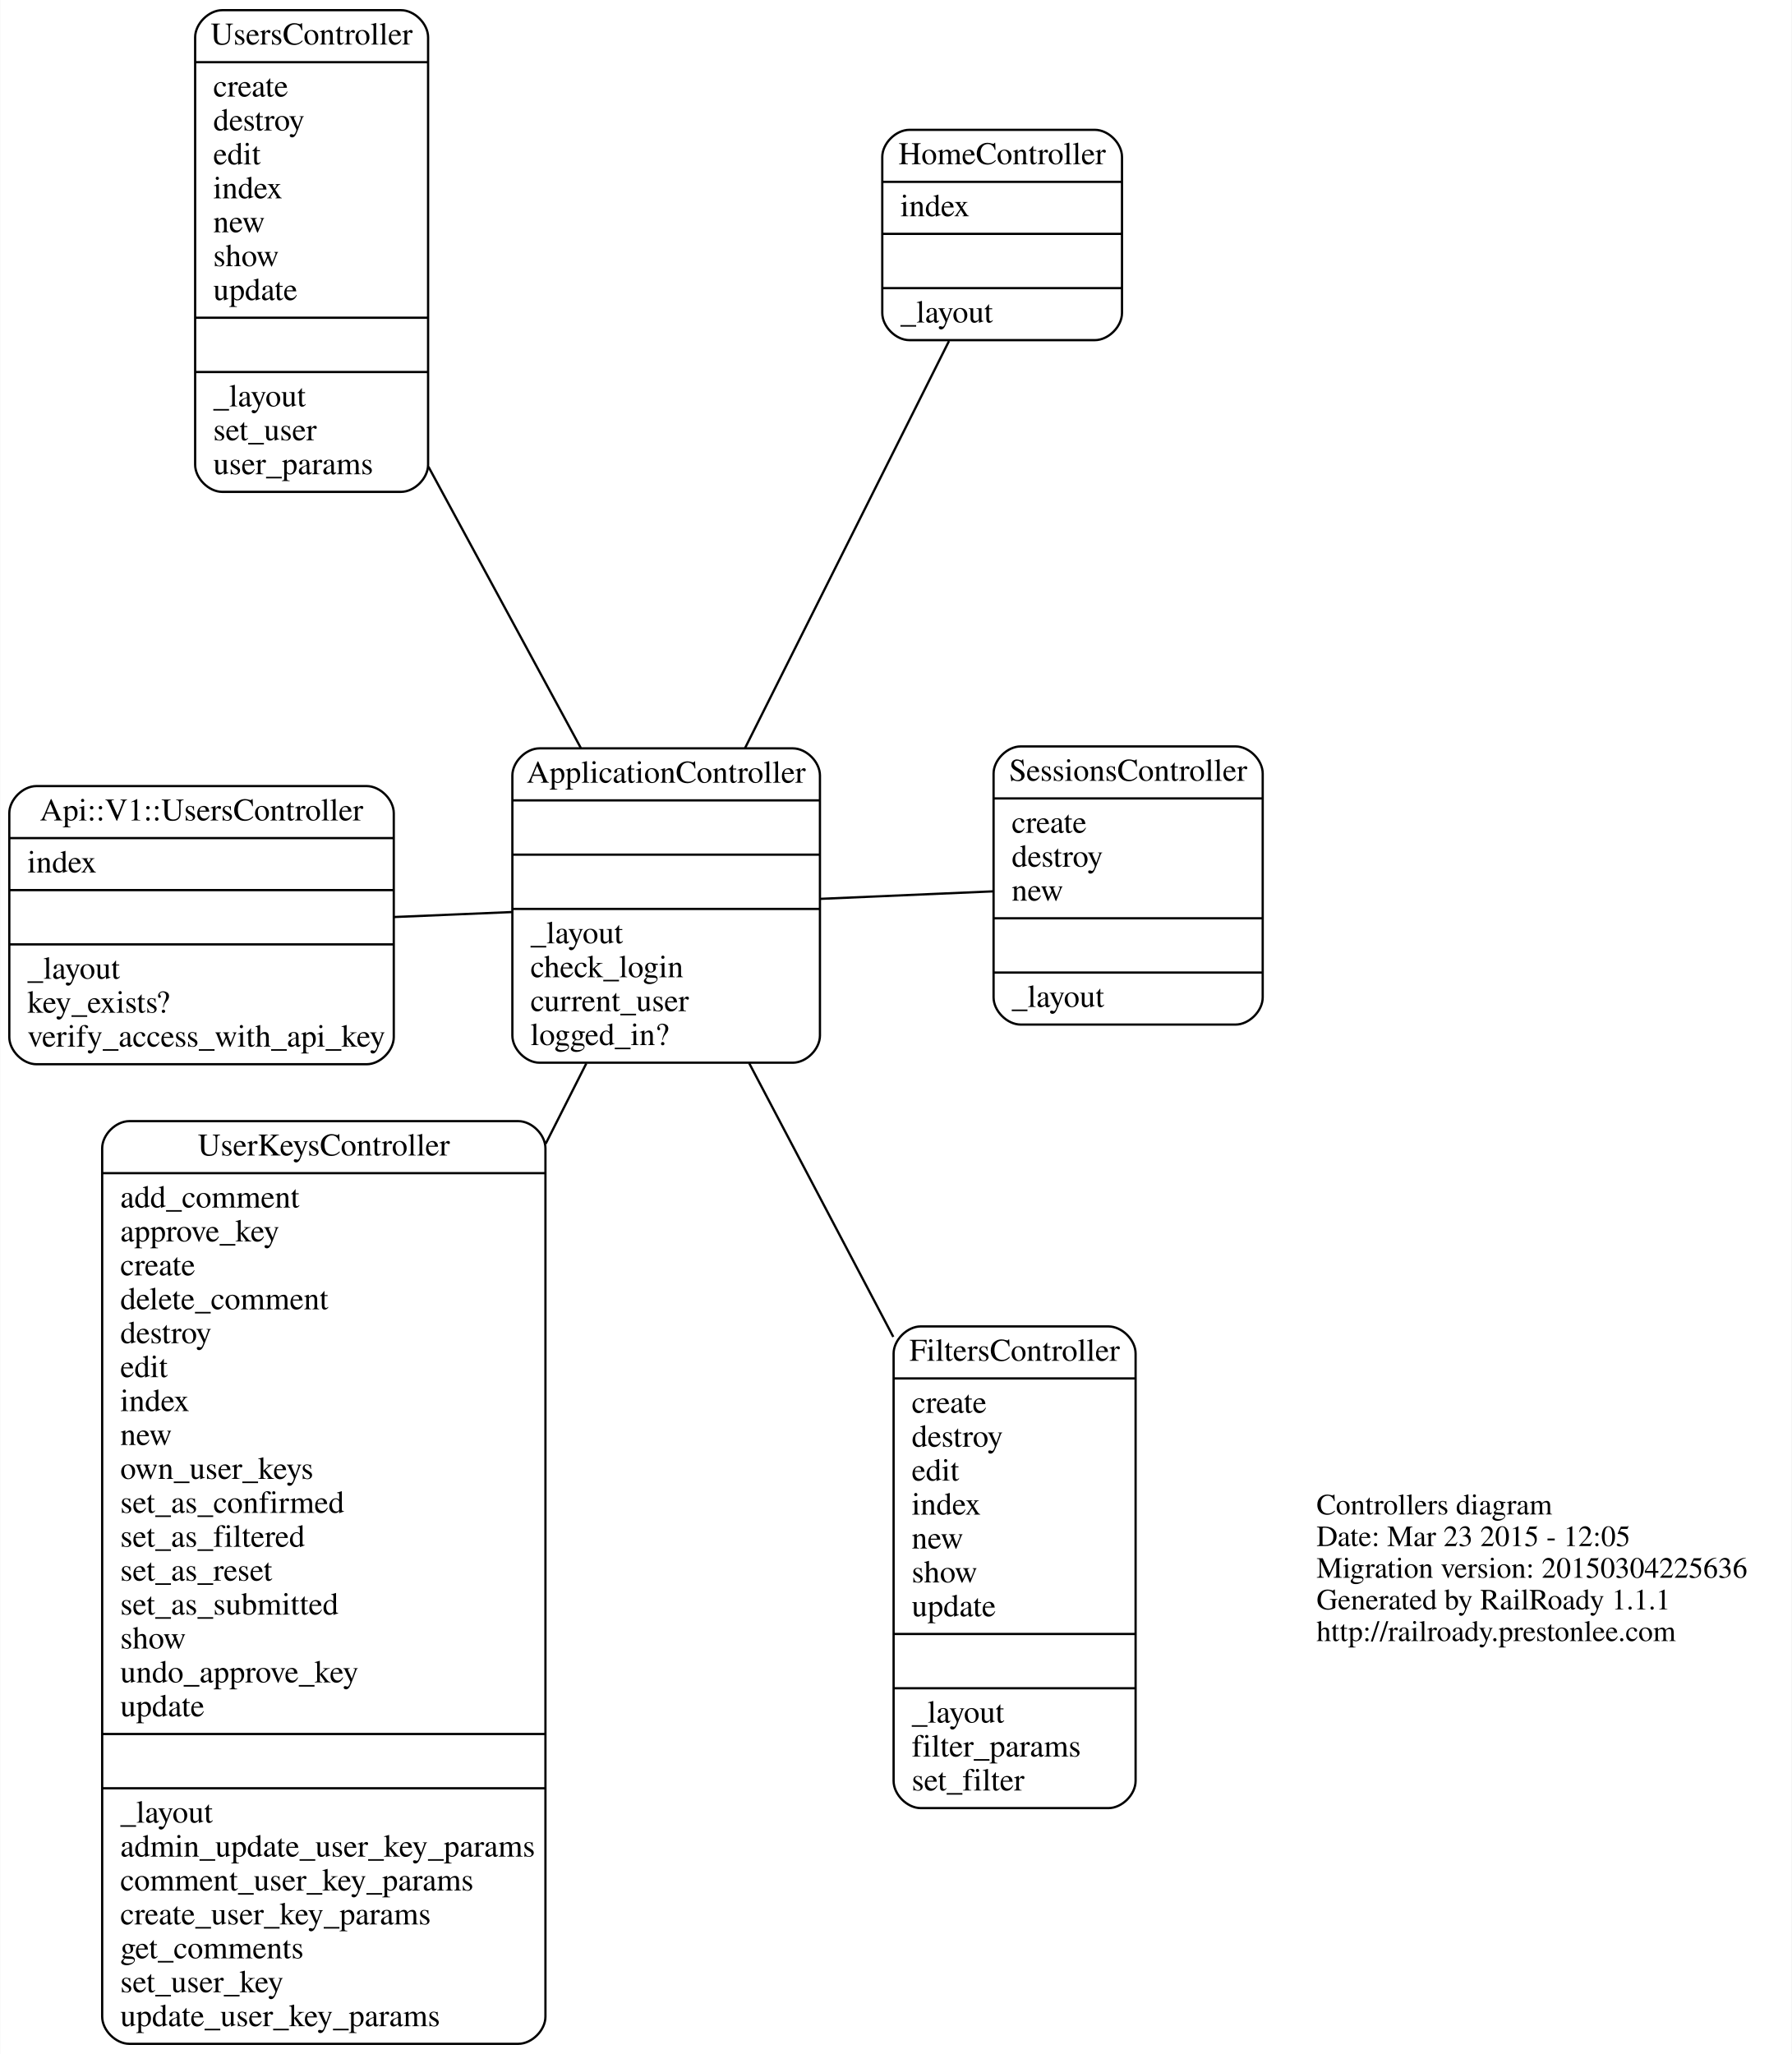
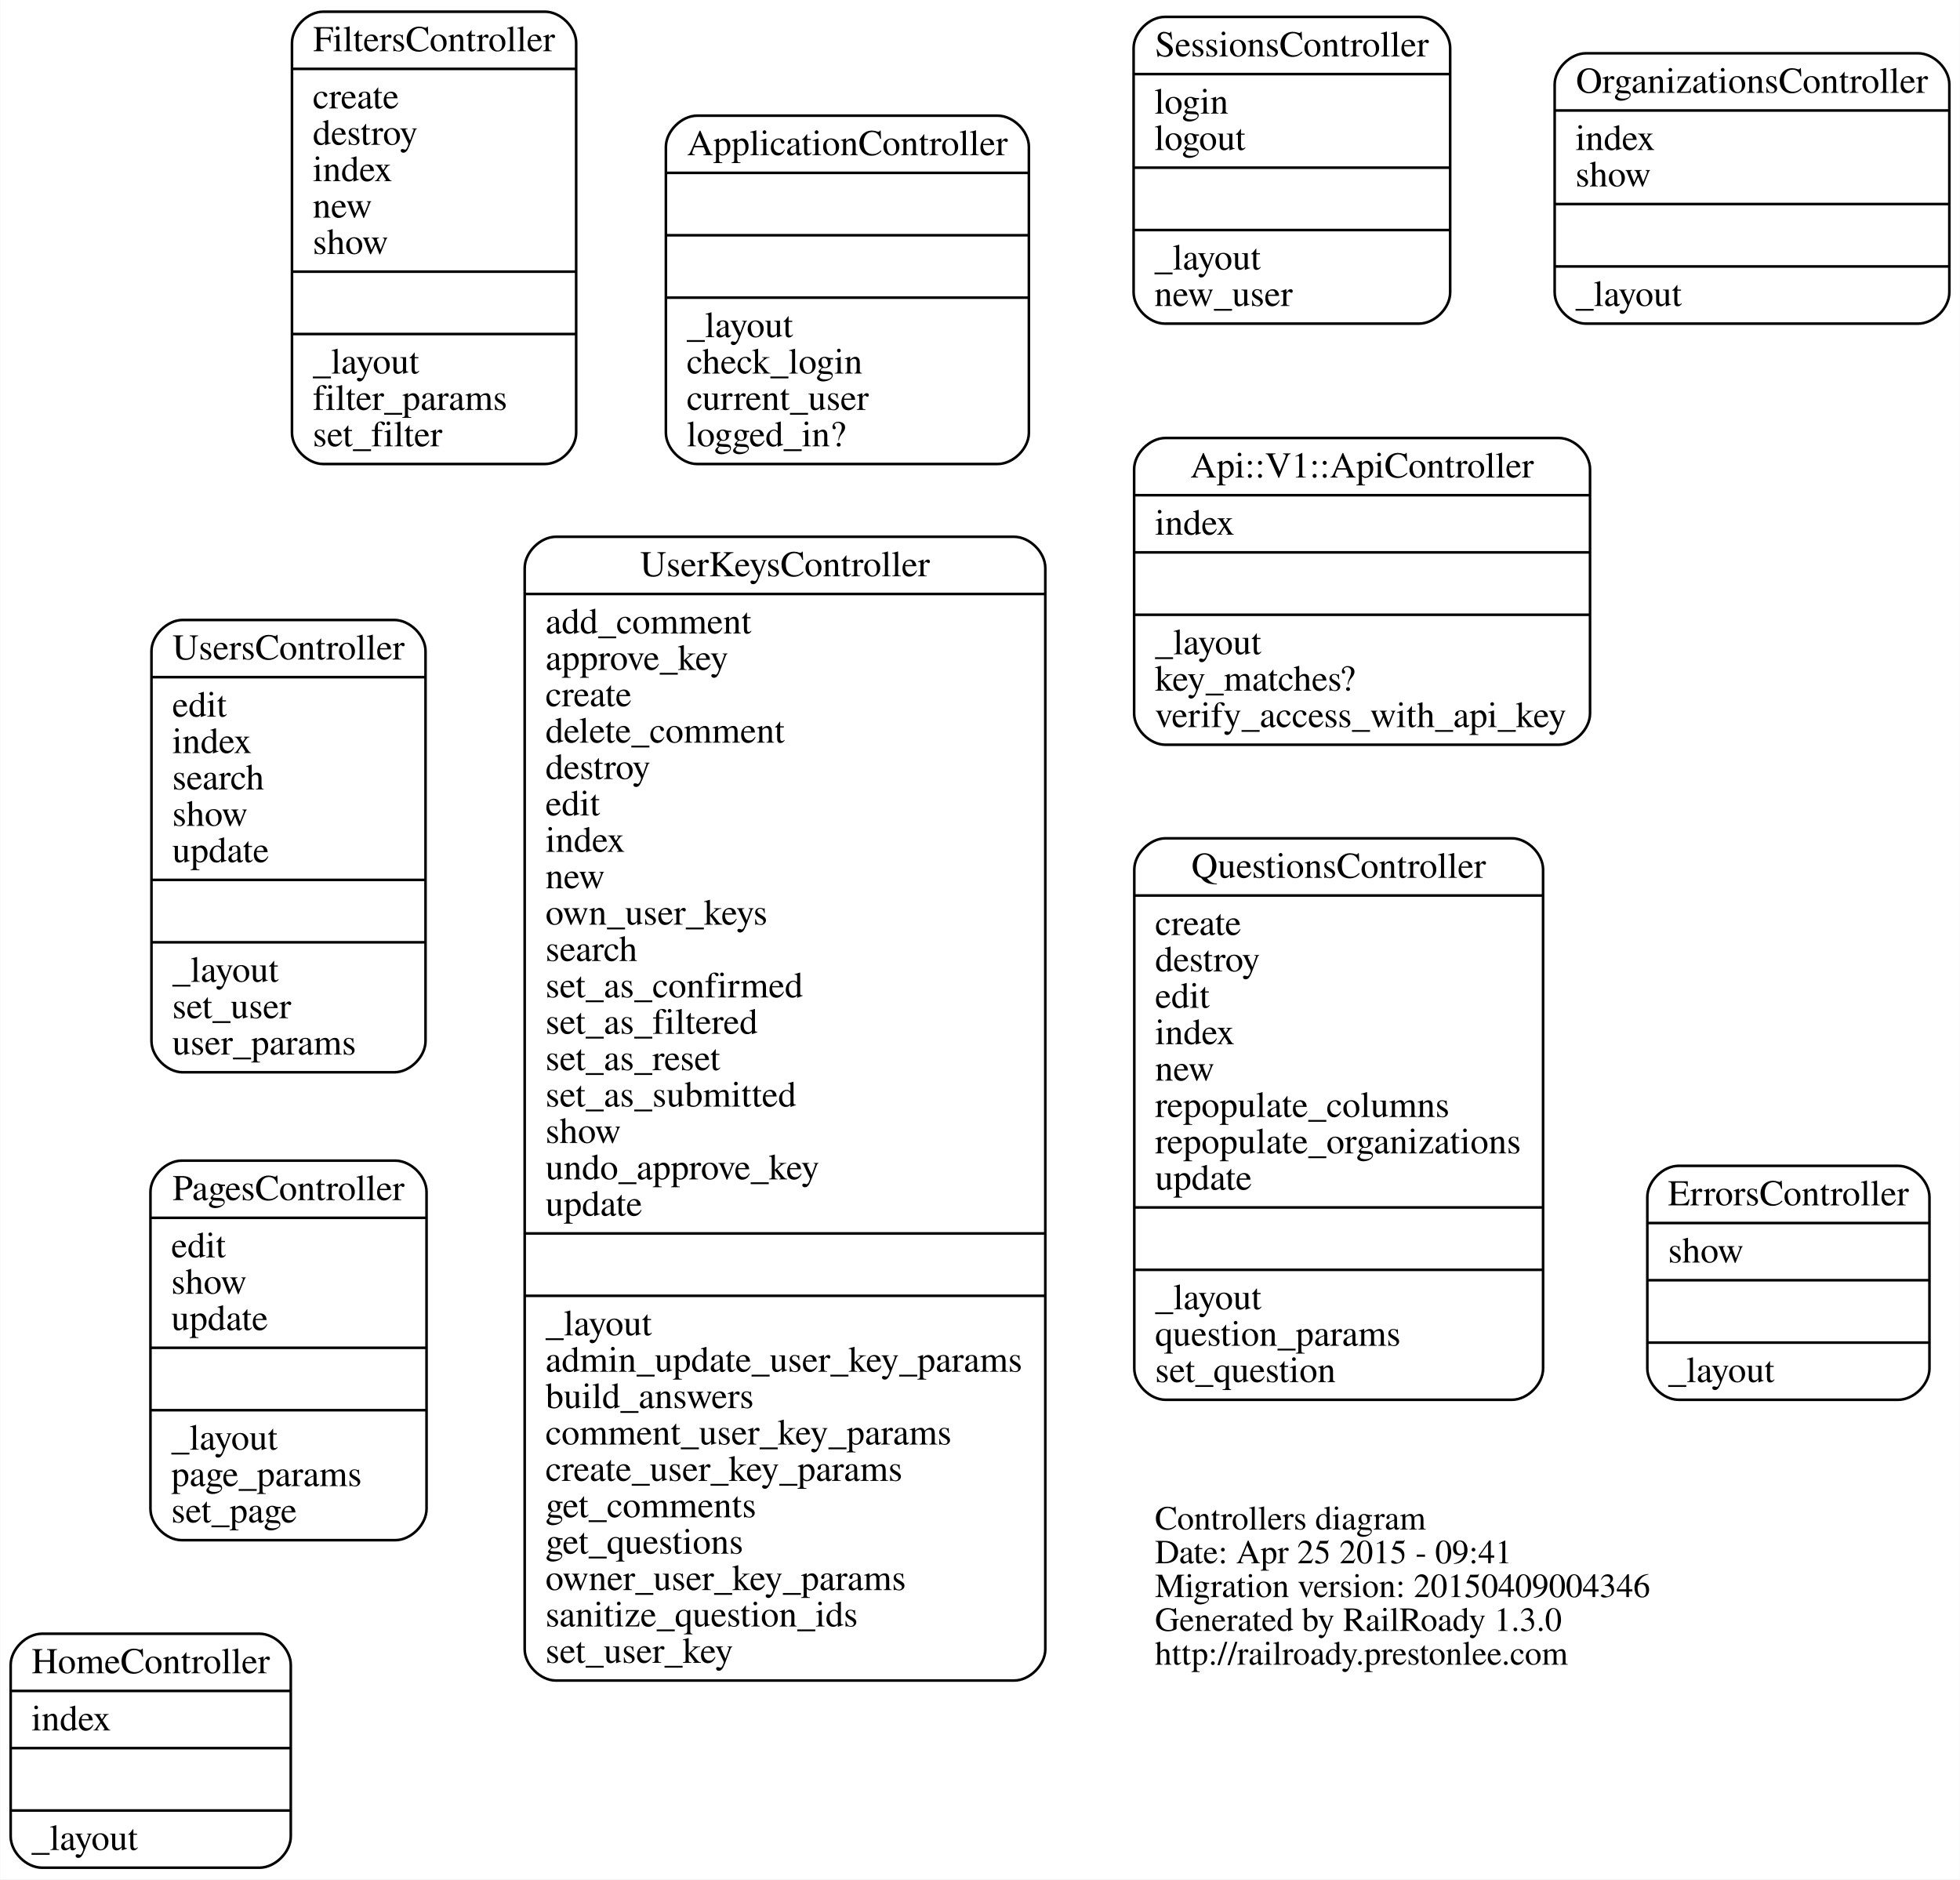
- <svg xmlns="http://www.w3.org/2000/svg" width="792pt" height="908pt" viewBox="0.00 0.00 792.00 908.26">
-   <g id="graph0" class="graph" transform="scale(1 1) rotate(0) translate(4 904.26)">
-     <polygon fill="white" stroke="none" points="-4,4 -4,-904.26 788,-904.26 788,4 -4,4" />
+ <svg xmlns="http://www.w3.org/2000/svg" width="754pt" height="723pt" viewBox="0.00 0.00 753.79 723.00">
+   <g id="graph0" class="graph" transform="scale(1 1) rotate(0) translate(309.879 413.5)">
+     <polygon fill="white" stroke="none" points="-309.879,309.5 -309.879,-413.5 443.915,-413.5 443.915,309.5 -309.879,309.5" />
    <g id="node1" class="node">
-       <text text-anchor="start" x="578" y="-234.6" font-family="Times,serif" font-size="13.00">Controllers diagram</text>
-       <text text-anchor="start" x="578" y="-220.6" font-family="Times,serif" font-size="13.00">Date: Mar 23 2015 - 12:05</text>
-       <text text-anchor="start" x="578" y="-206.6" font-family="Times,serif" font-size="13.00">Migration version: 20150304225636</text>
-       <text text-anchor="start" x="578" y="-192.6" font-family="Times,serif" font-size="13.00">Generated by RailRoady 1.1.1</text>
-       <text text-anchor="start" x="578" y="-178.6" font-family="Times,serif" font-size="13.00">http://railroady.prestonlee.com</text>
+       <text text-anchor="start" x="134.312" y="174.9" font-family="Times,serif" font-size="13.00">Controllers diagram</text>
+       <text text-anchor="start" x="134.312" y="187.9" font-family="Times,serif" font-size="13.00">Date: Apr 25 2015 - 09:41</text>
+       <text text-anchor="start" x="134.312" y="200.9" font-family="Times,serif" font-size="13.00">Migration version: 20150409004346</text>
+       <text text-anchor="start" x="134.312" y="213.9" font-family="Times,serif" font-size="13.00">Generated by RailRoady 1.3.0</text>
+       <text text-anchor="start" x="134.312" y="226.9" font-family="Times,serif" font-size="13.00">http://railroady.prestonlee.com</text>
    </g>
    <g id="node2" class="node">
-       <path fill="none" stroke="black" d="M12,-433.663C12,-433.663 158,-433.663 158,-433.663 164,-433.663 170,-439.663 170,-445.663 170,-445.663 170,-544.663 170,-544.663 170,-550.663 164,-556.663 158,-556.663 158,-556.663 12,-556.663 12,-556.663 6,-556.663 0,-550.663 0,-544.663 0,-544.663 0,-445.663 0,-445.663 0,-439.663 6,-433.663 12,-433.663" />
-       <text text-anchor="middle" x="85" y="-541.463" font-family="Times,serif" font-size="14.00">Api::V1::UsersController</text>
-       <polyline fill="none" stroke="black" points="0,-533.663 170,-533.663 " />
-       <text text-anchor="start" x="8" y="-518.463" font-family="Times,serif" font-size="14.00">index</text>
-       <polyline fill="none" stroke="black" points="0,-510.663 170,-510.663 " />
-       <polyline fill="none" stroke="black" points="0,-486.663 170,-486.663 " />
-       <text text-anchor="start" x="8" y="-471.463" font-family="Times,serif" font-size="14.00">_layout</text>
-       <text text-anchor="start" x="8" y="-456.463" font-family="Times,serif" font-size="14.00">key_exists?</text>
-       <text text-anchor="start" x="8" y="-441.463" font-family="Times,serif" font-size="14.00">verify_access_with_api_key</text>
+       <path fill="none" stroke="black" d="M138.307,-127C138.307,-127 289.693,-127 289.693,-127 295.693,-127 301.693,-133 301.693,-139 301.693,-139 301.693,-233 301.693,-233 301.693,-239 295.693,-245 289.693,-245 289.693,-245 138.307,-245 138.307,-245 132.307,-245 126.307,-239 126.307,-233 126.307,-233 126.307,-139 126.307,-139 126.307,-133 132.307,-127 138.307,-127" />
+       <text text-anchor="middle" x="214" y="-229.8" font-family="Times,serif" font-size="14.00">Api::V1::ApiController</text>
+       <polyline fill="none" stroke="black" points="126.307,-223 301.693,-223 " />
+       <text text-anchor="start" x="134.307" y="-207.8" font-family="Times,serif" font-size="14.00">index</text>
+       <polyline fill="none" stroke="black" points="126.307,-201 301.693,-201 " />
+       <polyline fill="none" stroke="black" points="126.307,-177 301.693,-177 " />
+       <text text-anchor="start" x="134.307" y="-161.8" font-family="Times,serif" font-size="14.00">_layout</text>
+       <text text-anchor="start" x="134.307" y="-147.8" font-family="Times,serif" font-size="14.00">key_matches?</text>
+       <text text-anchor="start" x="134.307" y="-133.8" font-family="Times,serif" font-size="14.00">verify_access_with_api_key</text>
    </g>
    <g id="node3" class="node">
-       <path fill="none" stroke="black" d="M234.44,-434.342C234.44,-434.342 346.44,-434.342 346.44,-434.342 352.44,-434.342 358.44,-440.342 358.44,-446.342 358.44,-446.342 358.44,-561.342 358.44,-561.342 358.44,-567.342 352.44,-573.342 346.44,-573.342 346.44,-573.342 234.44,-573.342 234.44,-573.342 228.44,-573.342 222.44,-567.342 222.44,-561.342 222.44,-561.342 222.44,-446.342 222.44,-446.342 222.44,-440.342 228.44,-434.342 234.44,-434.342" />
-       <text text-anchor="middle" x="290.44" y="-558.142" font-family="Times,serif" font-size="14.00">ApplicationController</text>
-       <polyline fill="none" stroke="black" points="222.44,-550.342 358.44,-550.342 " />
-       <polyline fill="none" stroke="black" points="222.44,-526.342 358.44,-526.342 " />
-       <polyline fill="none" stroke="black" points="222.44,-502.342 358.44,-502.342 " />
-       <text text-anchor="start" x="230.44" y="-487.142" font-family="Times,serif" font-size="14.00">_layout</text>
-       <text text-anchor="start" x="230.44" y="-472.142" font-family="Times,serif" font-size="14.00">check_login</text>
-       <text text-anchor="start" x="230.44" y="-457.142" font-family="Times,serif" font-size="14.00">current_user</text>
-       <text text-anchor="start" x="230.44" y="-442.142" font-family="Times,serif" font-size="14.00">logged_in?</text>
-     </g>
-     <g id="edge1" class="edge">
-       <path fill="none" stroke="black" d="M222.317,-500.964C205.614,-500.259 187.53,-499.495 170.139,-498.76" />
+       <path fill="none" stroke="black" d="M-41.821,-235C-41.821,-235 73.821,-235 73.821,-235 79.821,-235 85.821,-241 85.821,-247 85.821,-247 85.821,-357 85.821,-357 85.821,-363 79.821,-369 73.821,-369 73.821,-369 -41.821,-369 -41.821,-369 -47.821,-369 -53.821,-363 -53.821,-357 -53.821,-357 -53.821,-247 -53.821,-247 -53.821,-241 -47.821,-235 -41.821,-235" />
+       <text text-anchor="middle" x="16" y="-353.8" font-family="Times,serif" font-size="14.00">ApplicationController</text>
+       <polyline fill="none" stroke="black" points="-53.821,-347 85.821,-347 " />
+       <polyline fill="none" stroke="black" points="-53.821,-323 85.821,-323 " />
+       <polyline fill="none" stroke="black" points="-53.821,-299 85.821,-299 " />
+       <text text-anchor="start" x="-45.821" y="-283.8" font-family="Times,serif" font-size="14.00">_layout</text>
+       <text text-anchor="start" x="-45.821" y="-269.8" font-family="Times,serif" font-size="14.00">check_login</text>
+       <text text-anchor="start" x="-45.821" y="-255.8" font-family="Times,serif" font-size="14.00">current_user</text>
+       <text text-anchor="start" x="-45.821" y="-241.8" font-family="Times,serif" font-size="14.00">logged_in?</text>
    </g>
    <g id="node4" class="node">
-       <path fill="none" stroke="black" d="M403.009,-104.731C403.009,-104.731 486.009,-104.731 486.009,-104.731 492.009,-104.731 498.009,-110.731 498.009,-116.731 498.009,-116.731 498.009,-305.731 498.009,-305.731 498.009,-311.731 492.009,-317.731 486.009,-317.731 486.009,-317.731 403.009,-317.731 403.009,-317.731 397.009,-317.731 391.009,-311.731 391.009,-305.731 391.009,-305.731 391.009,-116.731 391.009,-116.731 391.009,-110.731 397.009,-104.731 403.009,-104.731" />
-       <text text-anchor="middle" x="444.509" y="-302.531" font-family="Times,serif" font-size="14.00">FiltersController</text>
-       <polyline fill="none" stroke="black" points="391.009,-294.731 498.009,-294.731 " />
-       <text text-anchor="start" x="399.009" y="-279.531" font-family="Times,serif" font-size="14.00">create</text>
-       <text text-anchor="start" x="399.009" y="-264.531" font-family="Times,serif" font-size="14.00">destroy</text>
-       <text text-anchor="start" x="399.009" y="-249.531" font-family="Times,serif" font-size="14.00">edit</text>
-       <text text-anchor="start" x="399.009" y="-234.531" font-family="Times,serif" font-size="14.00">index</text>
-       <text text-anchor="start" x="399.009" y="-219.531" font-family="Times,serif" font-size="14.00">new</text>
-       <text text-anchor="start" x="399.009" y="-204.531" font-family="Times,serif" font-size="14.00">show</text>
-       <text text-anchor="start" x="399.009" y="-189.531" font-family="Times,serif" font-size="14.00">update</text>
-       <polyline fill="none" stroke="black" points="391.009,-181.731 498.009,-181.731 " />
-       <polyline fill="none" stroke="black" points="391.009,-157.731 498.009,-157.731 " />
-       <text text-anchor="start" x="399.009" y="-142.531" font-family="Times,serif" font-size="14.00">_layout</text>
-       <text text-anchor="start" x="399.009" y="-127.531" font-family="Times,serif" font-size="14.00">filter_params</text>
-       <text text-anchor="start" x="399.009" y="-112.531" font-family="Times,serif" font-size="14.00">set_filter</text>
-     </g>
-     <g id="edge2" class="edge">
-       <path fill="none" stroke="black" d="M327.147,-434.126C346.194,-397.952 369.822,-353.077 390.874,-313.095" />
+       <path fill="none" stroke="black" d="M335.734,125C335.734,125 420.266,125 420.266,125 426.266,125 432.266,119 432.266,113 432.266,113 432.266,47 432.266,47 432.266,41 426.266,35 420.266,35 420.266,35 335.734,35 335.734,35 329.734,35 323.734,41 323.734,47 323.734,47 323.734,113 323.734,113 323.734,119 329.734,125 335.734,125" />
+       <text text-anchor="middle" x="378" y="50.2" font-family="Times,serif" font-size="14.00">ErrorsController</text>
+       <polyline fill="none" stroke="black" points="323.734,57 432.266,57 " />
+       <text text-anchor="start" x="331.734" y="72.2" font-family="Times,serif" font-size="14.00">show</text>
+       <polyline fill="none" stroke="black" points="323.734,79 432.266,79 " />
+       <polyline fill="none" stroke="black" points="323.734,103 432.266,103 " />
+       <text text-anchor="start" x="331.734" y="118.2" font-family="Times,serif" font-size="14.00">_layout</text>
    </g>
    <g id="node5" class="node">
-       <path fill="none" stroke="black" d="M397.998,-753.851C397.998,-753.851 479.998,-753.851 479.998,-753.851 485.998,-753.851 491.998,-759.851 491.998,-765.851 491.998,-765.851 491.998,-834.851 491.998,-834.851 491.998,-840.851 485.998,-846.851 479.998,-846.851 479.998,-846.851 397.998,-846.851 397.998,-846.851 391.998,-846.851 385.998,-840.851 385.998,-834.851 385.998,-834.851 385.998,-765.851 385.998,-765.851 385.998,-759.851 391.998,-753.851 397.998,-753.851" />
-       <text text-anchor="middle" x="438.998" y="-831.651" font-family="Times,serif" font-size="14.00">HomeController</text>
-       <polyline fill="none" stroke="black" points="385.998,-823.851 491.998,-823.851 " />
-       <text text-anchor="start" x="393.998" y="-808.651" font-family="Times,serif" font-size="14.00">index</text>
-       <polyline fill="none" stroke="black" points="385.998,-800.851 491.998,-800.851 " />
-       <polyline fill="none" stroke="black" points="385.998,-776.851 491.998,-776.851 " />
-       <text text-anchor="start" x="393.998" y="-761.651" font-family="Times,serif" font-size="14.00">_layout</text>
-     </g>
-     <g id="edge3" class="edge">
-       <path fill="none" stroke="black" d="M325.27,-573.36C353.057,-628.82 391.219,-704.987 415.497,-753.445" />
+       <path fill="none" stroke="black" d="M-185.662,-235C-185.662,-235 -100.338,-235 -100.338,-235 -94.338,-235 -88.338,-241 -88.338,-247 -88.338,-247 -88.338,-397 -88.338,-397 -88.338,-403 -94.338,-409 -100.338,-409 -100.338,-409 -185.662,-409 -185.662,-409 -191.662,-409 -197.662,-403 -197.662,-397 -197.662,-397 -197.662,-247 -197.662,-247 -197.662,-241 -191.662,-235 -185.662,-235" />
+       <text text-anchor="middle" x="-143" y="-393.8" font-family="Times,serif" font-size="14.00">FiltersController</text>
+       <polyline fill="none" stroke="black" points="-197.662,-387 -88.338,-387 " />
+       <text text-anchor="start" x="-189.662" y="-371.8" font-family="Times,serif" font-size="14.00">create</text>
+       <text text-anchor="start" x="-189.662" y="-357.8" font-family="Times,serif" font-size="14.00">destroy</text>
+       <text text-anchor="start" x="-189.662" y="-343.8" font-family="Times,serif" font-size="14.00">index</text>
+       <text text-anchor="start" x="-189.662" y="-329.8" font-family="Times,serif" font-size="14.00">new</text>
+       <text text-anchor="start" x="-189.662" y="-315.8" font-family="Times,serif" font-size="14.00">show</text>
+       <polyline fill="none" stroke="black" points="-197.662,-309 -88.338,-309 " />
+       <polyline fill="none" stroke="black" points="-197.662,-285 -88.338,-285 " />
+       <text text-anchor="start" x="-189.662" y="-269.8" font-family="Times,serif" font-size="14.00">_layout</text>
+       <text text-anchor="start" x="-189.662" y="-255.8" font-family="Times,serif" font-size="14.00">filter_params</text>
+       <text text-anchor="start" x="-189.662" y="-241.8" font-family="Times,serif" font-size="14.00">set_filter</text>
    </g>
    <g id="node6" class="node">
-       <path fill="none" stroke="black" d="M447.214,-451.203C447.214,-451.203 542.214,-451.203 542.214,-451.203 548.214,-451.203 554.214,-457.203 554.214,-463.203 554.214,-463.203 554.214,-562.203 554.214,-562.203 554.214,-568.203 548.214,-574.203 542.214,-574.203 542.214,-574.203 447.214,-574.203 447.214,-574.203 441.214,-574.203 435.214,-568.203 435.214,-562.203 435.214,-562.203 435.214,-463.203 435.214,-463.203 435.214,-457.203 441.214,-451.203 447.214,-451.203" />
-       <text text-anchor="middle" x="494.714" y="-559.003" font-family="Times,serif" font-size="14.00">SessionsController</text>
-       <polyline fill="none" stroke="black" points="435.214,-551.203 554.214,-551.203 " />
-       <text text-anchor="start" x="443.214" y="-536.003" font-family="Times,serif" font-size="14.00">create</text>
-       <text text-anchor="start" x="443.214" y="-521.003" font-family="Times,serif" font-size="14.00">destroy</text>
-       <text text-anchor="start" x="443.214" y="-506.003" font-family="Times,serif" font-size="14.00">new</text>
-       <polyline fill="none" stroke="black" points="435.214,-498.203 554.214,-498.203 " />
-       <polyline fill="none" stroke="black" points="435.214,-474.203 554.214,-474.203 " />
-       <text text-anchor="start" x="443.214" y="-459.003" font-family="Times,serif" font-size="14.00">_layout</text>
-     </g>
-     <g id="edge4" class="edge">
-       <path fill="none" stroke="black" d="M358.46,-506.793C383.297,-507.87 411.176,-509.08 435.214,-510.122" />
+       <path fill="none" stroke="black" d="M-293.879,305C-293.879,305 -210.121,305 -210.121,305 -204.121,305 -198.121,299 -198.121,293 -198.121,293 -198.121,227 -198.121,227 -198.121,221 -204.121,215 -210.121,215 -210.121,215 -293.879,215 -293.879,215 -299.879,215 -305.879,221 -305.879,227 -305.879,227 -305.879,293 -305.879,293 -305.879,299 -299.879,305 -293.879,305" />
+       <text text-anchor="middle" x="-252" y="230.2" font-family="Times,serif" font-size="14.00">HomeController</text>
+       <polyline fill="none" stroke="black" points="-305.879,237 -198.121,237 " />
+       <text text-anchor="start" x="-297.879" y="252.2" font-family="Times,serif" font-size="14.00">index</text>
+       <polyline fill="none" stroke="black" points="-305.879,259 -198.121,259 " />
+       <polyline fill="none" stroke="black" points="-305.879,283 -198.121,283 " />
+       <text text-anchor="start" x="-297.879" y="298.2" font-family="Times,serif" font-size="14.00">_layout</text>
    </g>
    <g id="node7" class="node">
-       <path fill="none" stroke="black" d="M94.174,-686.76C94.174,-686.76 173.174,-686.76 173.174,-686.76 179.174,-686.76 185.174,-692.76 185.174,-698.76 185.174,-698.76 185.174,-887.76 185.174,-887.76 185.174,-893.76 179.174,-899.76 173.174,-899.76 173.174,-899.76 94.174,-899.76 94.174,-899.76 88.174,-899.76 82.174,-893.76 82.174,-887.76 82.174,-887.76 82.174,-698.76 82.174,-698.76 82.174,-692.76 88.174,-686.76 94.174,-686.76" />
-       <text text-anchor="middle" x="133.674" y="-884.56" font-family="Times,serif" font-size="14.00">UsersController</text>
-       <polyline fill="none" stroke="black" points="82.174,-876.76 185.174,-876.76 " />
-       <text text-anchor="start" x="90.174" y="-861.56" font-family="Times,serif" font-size="14.00">create</text>
-       <text text-anchor="start" x="90.174" y="-846.56" font-family="Times,serif" font-size="14.00">destroy</text>
-       <text text-anchor="start" x="90.174" y="-831.56" font-family="Times,serif" font-size="14.00">edit</text>
-       <text text-anchor="start" x="90.174" y="-816.56" font-family="Times,serif" font-size="14.00">index</text>
-       <text text-anchor="start" x="90.174" y="-801.56" font-family="Times,serif" font-size="14.00">new</text>
-       <text text-anchor="start" x="90.174" y="-786.56" font-family="Times,serif" font-size="14.00">show</text>
-       <text text-anchor="start" x="90.174" y="-771.56" font-family="Times,serif" font-size="14.00">update</text>
-       <polyline fill="none" stroke="black" points="82.174,-763.76 185.174,-763.76 " />
-       <polyline fill="none" stroke="black" points="82.174,-739.76 185.174,-739.76 " />
-       <text text-anchor="start" x="90.174" y="-724.56" font-family="Times,serif" font-size="14.00">_layout</text>
-       <text text-anchor="start" x="90.174" y="-709.56" font-family="Times,serif" font-size="14.00">set_user</text>
-       <text text-anchor="start" x="90.174" y="-694.56" font-family="Times,serif" font-size="14.00">user_params</text>
-     </g>
-     <g id="edge5" class="edge">
-       <path fill="none" stroke="black" d="M252.691,-573.533C232.487,-610.833 207.305,-657.324 185.314,-697.923" />
+       <path fill="none" stroke="black" d="M300.085,-289C300.085,-289 427.915,-289 427.915,-289 433.915,-289 439.915,-295 439.915,-301 439.915,-301 439.915,-381 439.915,-381 439.915,-387 433.915,-393 427.915,-393 427.915,-393 300.085,-393 300.085,-393 294.085,-393 288.085,-387 288.085,-381 288.085,-381 288.085,-301 288.085,-301 288.085,-295 294.085,-289 300.085,-289" />
+       <text text-anchor="middle" x="364" y="-377.8" font-family="Times,serif" font-size="14.00">OrganizationsController</text>
+       <polyline fill="none" stroke="black" points="288.085,-371 439.915,-371 " />
+       <text text-anchor="start" x="296.085" y="-355.8" font-family="Times,serif" font-size="14.00">index</text>
+       <text text-anchor="start" x="296.085" y="-341.8" font-family="Times,serif" font-size="14.00">show</text>
+       <polyline fill="none" stroke="black" points="288.085,-335 439.915,-335 " />
+       <polyline fill="none" stroke="black" points="288.085,-311 439.915,-311 " />
+       <text text-anchor="start" x="296.085" y="-295.8" font-family="Times,serif" font-size="14.00">_layout</text>
    </g>
    <g id="node8" class="node">
-       <path fill="none" stroke="black" d="M53.065,-0.5C53.065,-0.5 225.064,-0.5 225.064,-0.5 231.064,-0.5 237.064,-6.5 237.064,-12.5 237.064,-12.5 237.064,-396.5 237.064,-396.5 237.064,-402.5 231.064,-408.5 225.064,-408.5 225.064,-408.5 53.065,-408.5 53.065,-408.5 47.065,-408.5 41.065,-402.5 41.065,-396.5 41.065,-396.5 41.065,-12.5 41.065,-12.5 41.065,-6.5 47.065,-0.5 53.065,-0.5" />
-       <text text-anchor="middle" x="139.064" y="-393.3" font-family="Times,serif" font-size="14.00">UserKeysController</text>
-       <polyline fill="none" stroke="black" points="41.065,-385.5 237.064,-385.5 " />
-       <text text-anchor="start" x="49.065" y="-370.3" font-family="Times,serif" font-size="14.00">add_comment</text>
-       <text text-anchor="start" x="49.065" y="-355.3" font-family="Times,serif" font-size="14.00">approve_key</text>
-       <text text-anchor="start" x="49.065" y="-340.3" font-family="Times,serif" font-size="14.00">create</text>
-       <text text-anchor="start" x="49.065" y="-325.3" font-family="Times,serif" font-size="14.00">delete_comment</text>
-       <text text-anchor="start" x="49.065" y="-310.3" font-family="Times,serif" font-size="14.00">destroy</text>
-       <text text-anchor="start" x="49.065" y="-295.3" font-family="Times,serif" font-size="14.00">edit</text>
-       <text text-anchor="start" x="49.065" y="-280.3" font-family="Times,serif" font-size="14.00">index</text>
-       <text text-anchor="start" x="49.065" y="-265.3" font-family="Times,serif" font-size="14.00">new</text>
-       <text text-anchor="start" x="49.065" y="-250.3" font-family="Times,serif" font-size="14.00">own_user_keys</text>
-       <text text-anchor="start" x="49.065" y="-235.3" font-family="Times,serif" font-size="14.00">set_as_confirmed</text>
-       <text text-anchor="start" x="49.065" y="-220.3" font-family="Times,serif" font-size="14.00">set_as_filtered</text>
-       <text text-anchor="start" x="49.065" y="-205.3" font-family="Times,serif" font-size="14.00">set_as_reset</text>
-       <text text-anchor="start" x="49.065" y="-190.3" font-family="Times,serif" font-size="14.00">set_as_submitted</text>
-       <text text-anchor="start" x="49.065" y="-175.3" font-family="Times,serif" font-size="14.00">show</text>
-       <text text-anchor="start" x="49.065" y="-160.3" font-family="Times,serif" font-size="14.00">undo_approve_key</text>
-       <text text-anchor="start" x="49.065" y="-145.3" font-family="Times,serif" font-size="14.00">update</text>
-       <polyline fill="none" stroke="black" points="41.065,-137.5 237.064,-137.5 " />
-       <polyline fill="none" stroke="black" points="41.065,-113.5 237.064,-113.5 " />
-       <text text-anchor="start" x="49.065" y="-98.3" font-family="Times,serif" font-size="14.00">_layout</text>
-       <text text-anchor="start" x="49.065" y="-83.3" font-family="Times,serif" font-size="14.00">admin_update_user_key_params</text>
-       <text text-anchor="start" x="49.065" y="-68.3" font-family="Times,serif" font-size="14.00">comment_user_key_params</text>
-       <text text-anchor="start" x="49.065" y="-53.3" font-family="Times,serif" font-size="14.00">create_user_key_params</text>
-       <text text-anchor="start" x="49.065" y="-38.3" font-family="Times,serif" font-size="14.00">get_comments</text>
-       <text text-anchor="start" x="49.065" y="-23.3" font-family="Times,serif" font-size="14.00">set_user_key</text>
-       <text text-anchor="start" x="49.065" y="-8.3" font-family="Times,serif" font-size="14.00">update_user_key_params</text>
+       <path fill="none" stroke="black" d="M-240.104,179C-240.104,179 -157.896,179 -157.896,179 -151.896,179 -145.896,173 -145.896,167 -145.896,167 -145.896,45 -145.896,45 -145.896,39 -151.896,33 -157.896,33 -157.896,33 -240.104,33 -240.104,33 -246.104,33 -252.104,39 -252.104,45 -252.104,45 -252.104,167 -252.104,167 -252.104,173 -246.104,179 -240.104,179" />
+       <text text-anchor="middle" x="-199" y="48.2" font-family="Times,serif" font-size="14.00">PagesController</text>
+       <polyline fill="none" stroke="black" points="-252.104,55 -145.896,55 " />
+       <text text-anchor="start" x="-244.104" y="70.2" font-family="Times,serif" font-size="14.00">edit</text>
+       <text text-anchor="start" x="-244.104" y="84.2" font-family="Times,serif" font-size="14.00">show</text>
+       <text text-anchor="start" x="-244.104" y="98.2" font-family="Times,serif" font-size="14.00">update</text>
+       <polyline fill="none" stroke="black" points="-252.104,105 -145.896,105 " />
+       <polyline fill="none" stroke="black" points="-252.104,129 -145.896,129 " />
+       <text text-anchor="start" x="-244.104" y="144.2" font-family="Times,serif" font-size="14.00">_layout</text>
+       <text text-anchor="start" x="-244.104" y="158.2" font-family="Times,serif" font-size="14.00">page_params</text>
+       <text text-anchor="start" x="-244.104" y="172.2" font-family="Times,serif" font-size="14.00">set_page</text>
    </g>
-     <g id="edge6" class="edge">
-       <path fill="none" stroke="black" d="M255.14,-434.038C249.505,-422.894 243.448,-410.916 237.164,-398.49" />
+     <g id="node9" class="node">
+       <path fill="none" stroke="black" d="M138.371,125C138.371,125 271.629,125 271.629,125 277.629,125 283.629,119 283.629,113 283.629,113 283.629,-79 283.629,-79 283.629,-85 277.629,-91 271.629,-91 271.629,-91 138.371,-91 138.371,-91 132.371,-91 126.371,-85 126.371,-79 126.371,-79 126.371,113 126.371,113 126.371,119 132.371,125 138.371,125" />
+       <text text-anchor="middle" x="205" y="-75.8" font-family="Times,serif" font-size="14.00">QuestionsController</text>
+       <polyline fill="none" stroke="black" points="126.371,-69 283.629,-69 " />
+       <text text-anchor="start" x="134.371" y="-53.8" font-family="Times,serif" font-size="14.00">create</text>
+       <text text-anchor="start" x="134.371" y="-39.8" font-family="Times,serif" font-size="14.00">destroy</text>
+       <text text-anchor="start" x="134.371" y="-25.8" font-family="Times,serif" font-size="14.00">edit</text>
+       <text text-anchor="start" x="134.371" y="-11.8" font-family="Times,serif" font-size="14.00">index</text>
+       <text text-anchor="start" x="134.371" y="2.2" font-family="Times,serif" font-size="14.00">new</text>
+       <text text-anchor="start" x="134.371" y="16.2" font-family="Times,serif" font-size="14.00">repopulate_columns</text>
+       <text text-anchor="start" x="134.371" y="30.2" font-family="Times,serif" font-size="14.00">repopulate_organizations</text>
+       <text text-anchor="start" x="134.371" y="44.2" font-family="Times,serif" font-size="14.00">update</text>
+       <polyline fill="none" stroke="black" points="126.371,51 283.629,51 " />
+       <polyline fill="none" stroke="black" points="126.371,75 283.629,75 " />
+       <text text-anchor="start" x="134.371" y="90.2" font-family="Times,serif" font-size="14.00">_layout</text>
+       <text text-anchor="start" x="134.371" y="104.2" font-family="Times,serif" font-size="14.00">question_params</text>
+       <text text-anchor="start" x="134.371" y="118.2" font-family="Times,serif" font-size="14.00">set_question</text>
+     </g>
+     <g id="node10" class="node">
+       <path fill="none" stroke="black" d="M138.11,-289C138.11,-289 235.89,-289 235.89,-289 241.89,-289 247.89,-295 247.89,-301 247.89,-301 247.89,-395 247.89,-395 247.89,-401 241.89,-407 235.89,-407 235.89,-407 138.11,-407 138.11,-407 132.11,-407 126.11,-401 126.11,-395 126.11,-395 126.11,-301 126.11,-301 126.11,-295 132.11,-289 138.11,-289" />
+       <text text-anchor="middle" x="187" y="-391.8" font-family="Times,serif" font-size="14.00">SessionsController</text>
+       <polyline fill="none" stroke="black" points="126.11,-385 247.89,-385 " />
+       <text text-anchor="start" x="134.11" y="-369.8" font-family="Times,serif" font-size="14.00">login</text>
+       <text text-anchor="start" x="134.11" y="-355.8" font-family="Times,serif" font-size="14.00">logout</text>
+       <polyline fill="none" stroke="black" points="126.11,-349 247.89,-349 " />
+       <polyline fill="none" stroke="black" points="126.11,-325 247.89,-325 " />
+       <text text-anchor="start" x="134.11" y="-309.8" font-family="Times,serif" font-size="14.00">_layout</text>
+       <text text-anchor="start" x="134.11" y="-295.8" font-family="Times,serif" font-size="14.00">new_user</text>
+     </g>
+     <g id="node11" class="node">
+       <path fill="none" stroke="black" d="M-96.138,233C-96.138,233 80.138,233 80.138,233 86.138,233 92.138,227 92.138,221 92.138,221 92.138,-195 92.138,-195 92.138,-201 86.138,-207 80.138,-207 80.138,-207 -96.138,-207 -96.138,-207 -102.138,-207 -108.138,-201 -108.138,-195 -108.138,-195 -108.138,221 -108.138,221 -108.138,227 -102.138,233 -96.138,233" />
+       <text text-anchor="middle" x="-8" y="-191.8" font-family="Times,serif" font-size="14.00">UserKeysController</text>
+       <polyline fill="none" stroke="black" points="-108.138,-185 92.138,-185 " />
+       <text text-anchor="start" x="-100.138" y="-169.8" font-family="Times,serif" font-size="14.00">add_comment</text>
+       <text text-anchor="start" x="-100.138" y="-155.8" font-family="Times,serif" font-size="14.00">approve_key</text>
+       <text text-anchor="start" x="-100.138" y="-141.8" font-family="Times,serif" font-size="14.00">create</text>
+       <text text-anchor="start" x="-100.138" y="-127.8" font-family="Times,serif" font-size="14.00">delete_comment</text>
+       <text text-anchor="start" x="-100.138" y="-113.8" font-family="Times,serif" font-size="14.00">destroy</text>
+       <text text-anchor="start" x="-100.138" y="-99.8" font-family="Times,serif" font-size="14.00">edit</text>
+       <text text-anchor="start" x="-100.138" y="-85.8" font-family="Times,serif" font-size="14.00">index</text>
+       <text text-anchor="start" x="-100.138" y="-71.8" font-family="Times,serif" font-size="14.00">new</text>
+       <text text-anchor="start" x="-100.138" y="-57.8" font-family="Times,serif" font-size="14.00">own_user_keys</text>
+       <text text-anchor="start" x="-100.138" y="-43.8" font-family="Times,serif" font-size="14.00">search</text>
+       <text text-anchor="start" x="-100.138" y="-29.8" font-family="Times,serif" font-size="14.00">set_as_confirmed</text>
+       <text text-anchor="start" x="-100.138" y="-15.8" font-family="Times,serif" font-size="14.00">set_as_filtered</text>
+       <text text-anchor="start" x="-100.138" y="-1.8" font-family="Times,serif" font-size="14.00">set_as_reset</text>
+       <text text-anchor="start" x="-100.138" y="12.2" font-family="Times,serif" font-size="14.00">set_as_submitted</text>
+       <text text-anchor="start" x="-100.138" y="26.2" font-family="Times,serif" font-size="14.00">show</text>
+       <text text-anchor="start" x="-100.138" y="40.2" font-family="Times,serif" font-size="14.00">undo_approve_key</text>
+       <text text-anchor="start" x="-100.138" y="54.2" font-family="Times,serif" font-size="14.00">update</text>
+       <polyline fill="none" stroke="black" points="-108.138,61 92.138,61 " />
+       <polyline fill="none" stroke="black" points="-108.138,85 92.138,85 " />
+       <text text-anchor="start" x="-100.138" y="100.2" font-family="Times,serif" font-size="14.00">_layout</text>
+       <text text-anchor="start" x="-100.138" y="114.2" font-family="Times,serif" font-size="14.00">admin_update_user_key_params</text>
+       <text text-anchor="start" x="-100.138" y="128.2" font-family="Times,serif" font-size="14.00">build_answers</text>
+       <text text-anchor="start" x="-100.138" y="142.2" font-family="Times,serif" font-size="14.00">comment_user_key_params</text>
+       <text text-anchor="start" x="-100.138" y="156.2" font-family="Times,serif" font-size="14.00">create_user_key_params</text>
+       <text text-anchor="start" x="-100.138" y="170.2" font-family="Times,serif" font-size="14.00">get_comments</text>
+       <text text-anchor="start" x="-100.138" y="184.2" font-family="Times,serif" font-size="14.00">get_questions</text>
+       <text text-anchor="start" x="-100.138" y="198.2" font-family="Times,serif" font-size="14.00">owner_user_key_params</text>
+       <text text-anchor="start" x="-100.138" y="212.2" font-family="Times,serif" font-size="14.00">sanitize_question_ids</text>
+       <text text-anchor="start" x="-100.138" y="226.2" font-family="Times,serif" font-size="14.00">set_user_key</text>
+     </g>
+     <g id="node12" class="node">
+       <path fill="none" stroke="black" d="M-239.714,-1C-239.714,-1 -158.286,-1 -158.286,-1 -152.286,-1 -146.286,-7 -146.286,-13 -146.286,-13 -146.286,-163 -146.286,-163 -146.286,-169 -152.286,-175 -158.286,-175 -158.286,-175 -239.714,-175 -239.714,-175 -245.714,-175 -251.714,-169 -251.714,-163 -251.714,-163 -251.714,-13 -251.714,-13 -251.714,-7 -245.714,-1 -239.714,-1" />
+       <text text-anchor="middle" x="-199" y="-159.8" font-family="Times,serif" font-size="14.00">UsersController</text>
+       <polyline fill="none" stroke="black" points="-251.714,-153 -146.286,-153 " />
+       <text text-anchor="start" x="-243.714" y="-137.8" font-family="Times,serif" font-size="14.00">edit</text>
+       <text text-anchor="start" x="-243.714" y="-123.8" font-family="Times,serif" font-size="14.00">index</text>
+       <text text-anchor="start" x="-243.714" y="-109.8" font-family="Times,serif" font-size="14.00">search</text>
+       <text text-anchor="start" x="-243.714" y="-95.8" font-family="Times,serif" font-size="14.00">show</text>
+       <text text-anchor="start" x="-243.714" y="-81.8" font-family="Times,serif" font-size="14.00">update</text>
+       <polyline fill="none" stroke="black" points="-251.714,-75 -146.286,-75 " />
+       <polyline fill="none" stroke="black" points="-251.714,-51 -146.286,-51 " />
+       <text text-anchor="start" x="-243.714" y="-35.8" font-family="Times,serif" font-size="14.00">_layout</text>
+       <text text-anchor="start" x="-243.714" y="-21.8" font-family="Times,serif" font-size="14.00">set_user</text>
+       <text text-anchor="start" x="-243.714" y="-7.8" font-family="Times,serif" font-size="14.00">user_params</text>
    </g>
  </g>
</svg>
